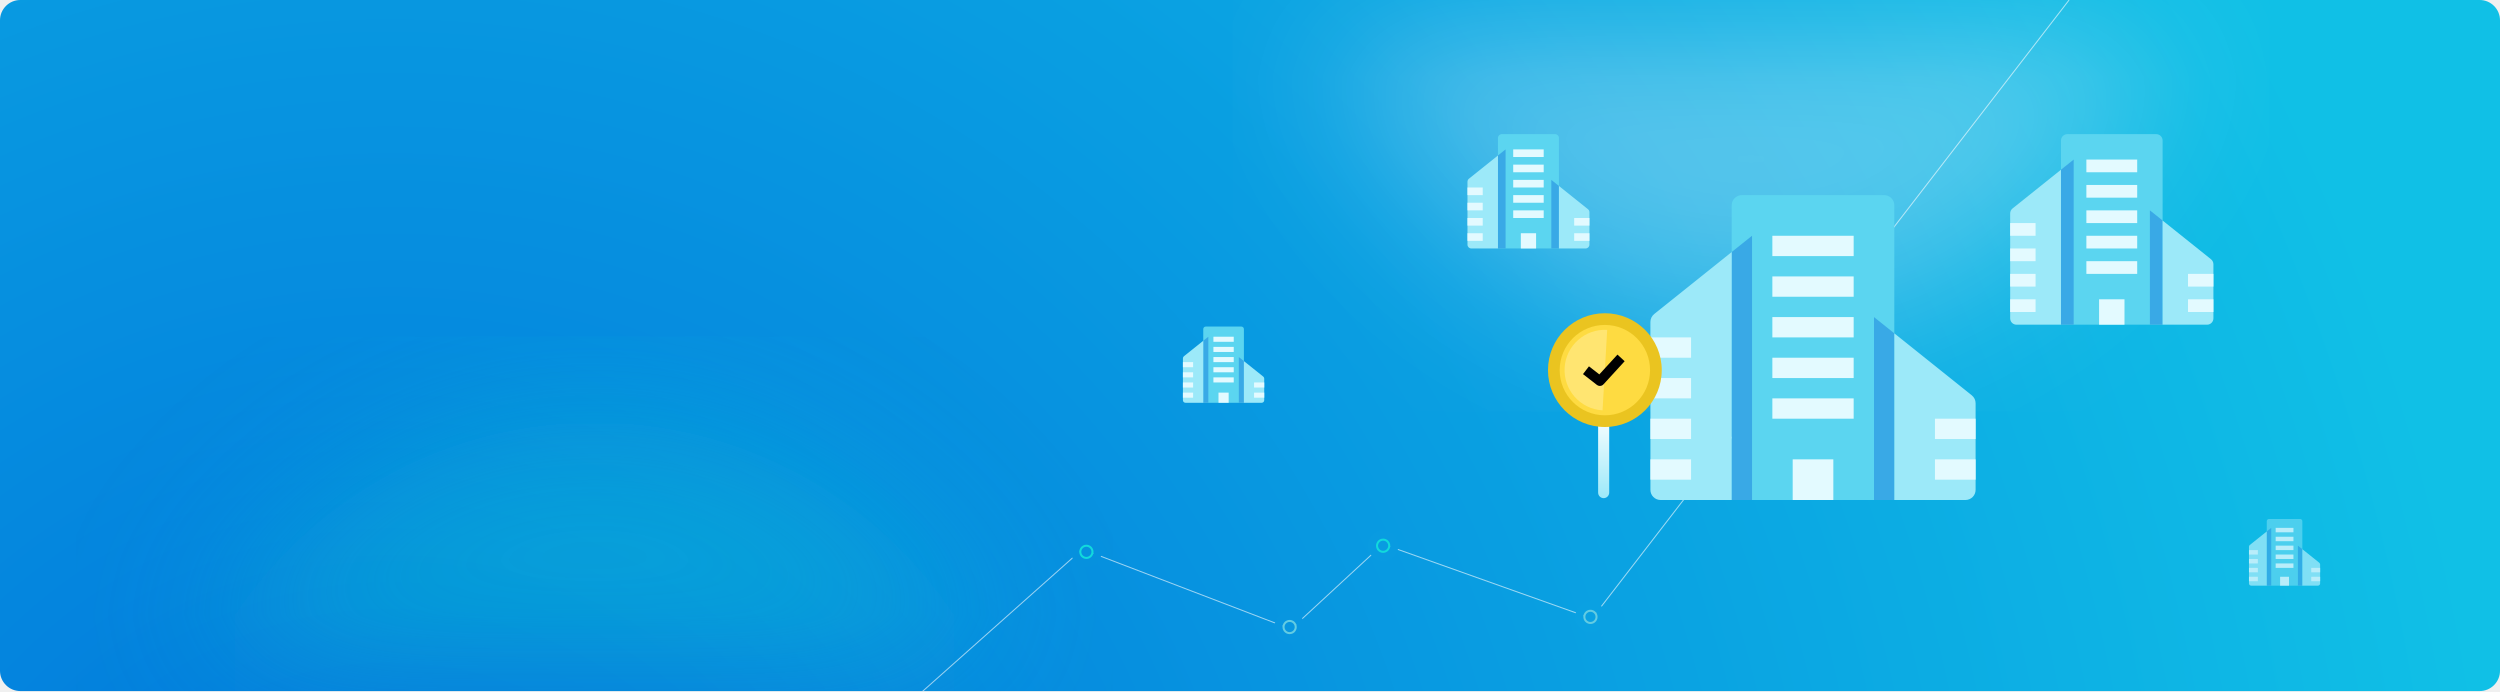
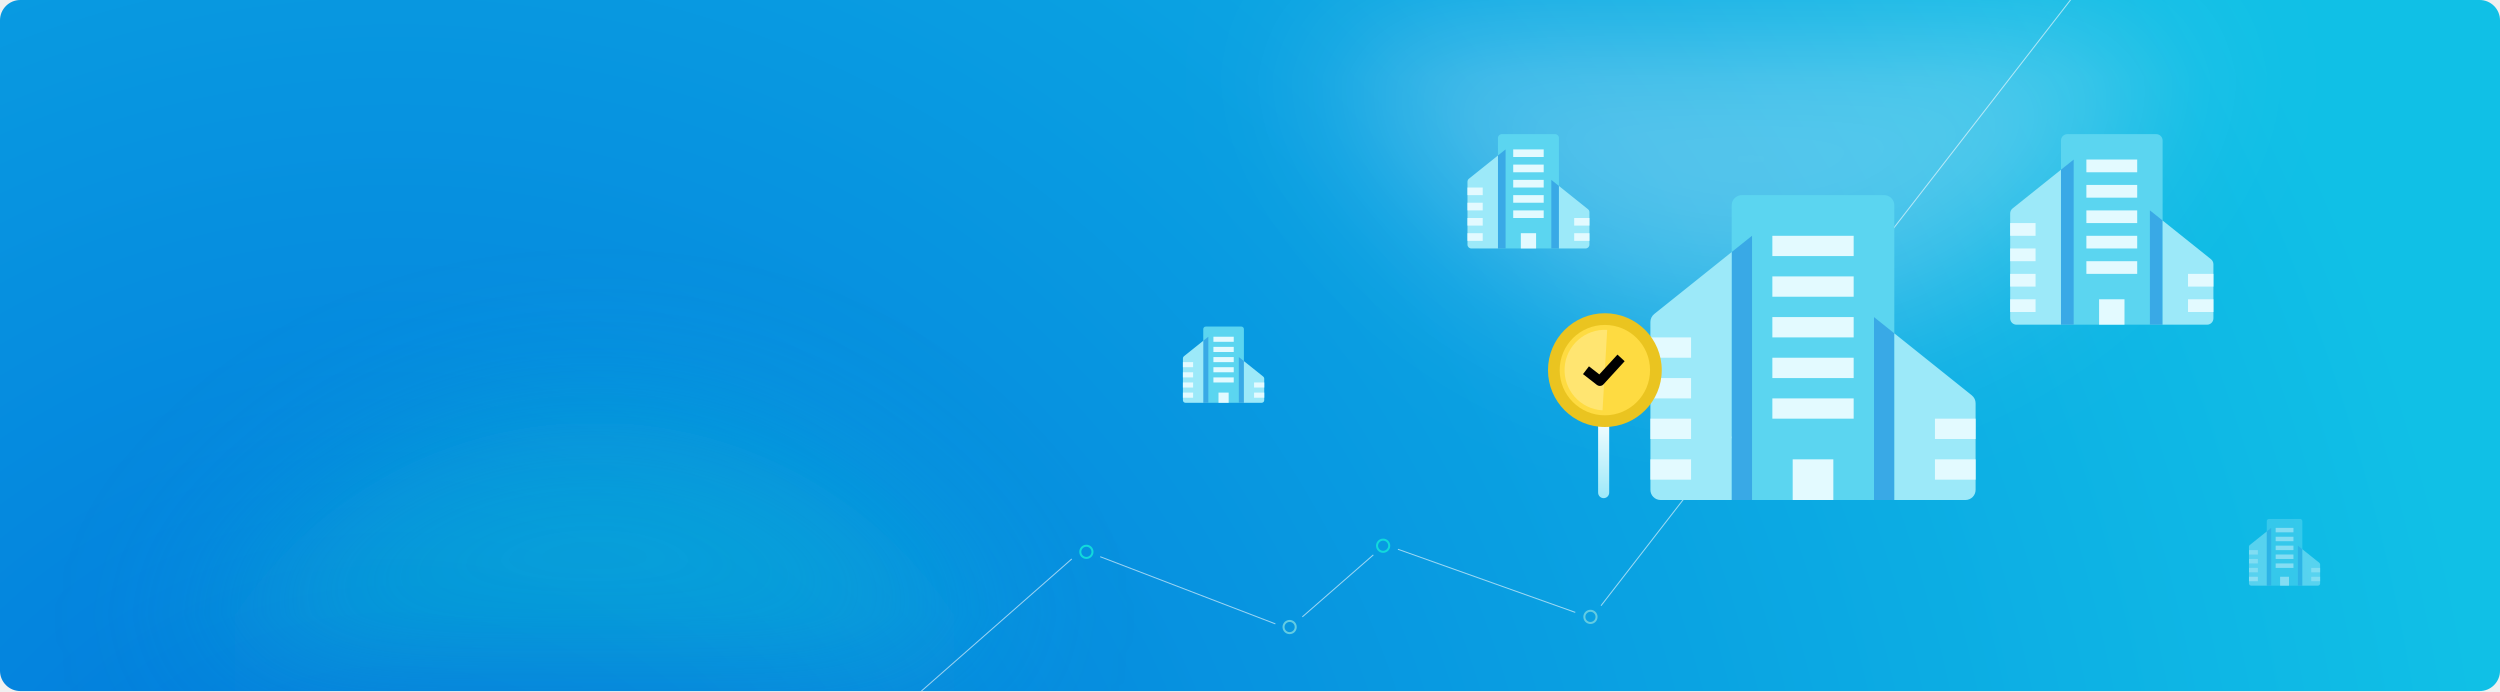
- <svg xmlns="http://www.w3.org/2000/svg" xmlns:xlink="http://www.w3.org/1999/xlink" width="1230" height="340" viewBox="0 0 1230 340">
+ <svg xmlns="http://www.w3.org/2000/svg" width="1230" height="340" viewBox="0 0 1230 340">
  <defs>
-     <circle id="9rc7emw49h" cx="351.5" cy="303.5" r="3.5" />
-     <circle id="9t6armwg0i" cx="249.5" cy="268.5" r="3.5" />
-     <circle id="7qoasgnv2j" cx="203.5" cy="308.5" r="3.5" />
-     <circle id="2pm15pbvwk" cx="103.5" cy="271.5" r="3.5" />
-     <filter id="6rreh4ikmc" width="156.5%" height="156.5%" x="-28.2%" y="-28.2%" filterUnits="objectBoundingBox">
-       <feGaussianBlur in="SourceGraphic" stdDeviation="40" />
+     <radialGradient id="fayfa" cx="194.69" cy="505.09" r="1038.95" gradientUnits="userSpaceOnUse">
+       <stop offset="0" stop-color="#0071db" />
+       <stop offset="1" stop-color="#10c0e6" />
+     </radialGradient>
+     <filter id="fayfc" width="176%" height="176%" x="-28%" y="-28%" filterUnits="objectBoundingBox">
+       <feGaussianBlur in="SourceGraphic" result="FeGaussianBlur1539Out" stdDeviation="40 40" />
    </filter>
-     <filter id="wu1urmad3e" width="156.5%" height="156.5%" x="-28.2%" y="-28.2%" filterUnits="objectBoundingBox">
-       <feGaussianBlur in="SourceGraphic" stdDeviation="40" />
+     <filter id="fayfd" width="176%" height="176%" x="-28%" y="-28%" filterUnits="objectBoundingBox">
+       <feGaussianBlur in="SourceGraphic" result="FeGaussianBlur1546Out" stdDeviation="40 40" />
    </filter>
-     <rect id="gmmn5avg2a" width="1230" height="340" x="0" y="0" rx="10" />
-     <rect id="wf9sxbfdkf" width="1230" height="340" x="0" y="0" rx="10" />
-     <radialGradient id="l6nx9676zb" cx="15.828%" cy="148.555%" r="305.573%" fx="15.828%" fy="148.555%" gradientTransform="scale(.27642 1) rotate(-13.723 .365 -.236)">
-       <stop offset="0%" stop-color="#0071DB" />
-       <stop offset="100%" stop-color="#10C0E6" />
-     </radialGradient>
-     <linearGradient id="ftvpvlercl" x1="50%" x2="50%" y1="0%" y2="100%">
-       <stop offset="0%" stop-color="#F4FDFF" />
-       <stop offset="100%" stop-color="#9CE9F9" />
+     <clipPath id="fayff">
+       <path fill="#fff" d="M782.5 307a3.5 3.5 0 1 0 0-7 3.5 3.5 0 0 0 0 7z" />
+     </clipPath>
+     <clipPath id="fayfg">
+       <path fill="#fff" d="M680.5 272a3.5 3.5 0 1 0 0-7 3.5 3.5 0 0 0 0 7z" />
+     </clipPath>
+     <clipPath id="fayfh">
+       <path fill="#fff" d="M634.5 312a3.5 3.5 0 1 0 0-7 3.5 3.5 0 0 0 0 7z" />
+     </clipPath>
+     <clipPath id="fayfi">
+       <path fill="#fff" d="M534.5 275a3.5 3.5 0 1 0 0-7 3.5 3.5 0 0 0 0 7z" />
+     </clipPath>
+     <linearGradient id="fayfj" x1="789" x2="789" y1="206.55" y2="245.09" gradientUnits="userSpaceOnUse">
+       <stop offset="0" stop-color="#f4fdff" />
+       <stop offset="1" stop-color="#9ce9f9" />
    </linearGradient>
+     <clipPath id="fayfb">
+       <path d="M0 10C0 4.477 4.477 0 10 0h1210c5.523 0 10 4.477 10 10v320c0 5.523-4.477 10-10 10H10c-5.523 0-10-4.477-10-10z" />
+     </clipPath>
+     <clipPath id="fayfe">
+       <path d="M0 10C0 4.477 4.477 0 10 0h1210c5.523 0 10 4.477 10 10v320c0 5.523-4.477 10-10 10H10c-5.523 0-10-4.477-10-10z" />
+     </clipPath>
  </defs>
-   <g fill="none" fill-rule="evenodd">
+   <g>
    <g>
-       <g transform="translate(-345 -1910) translate(345 1910)">
-         <mask id="hhkj1526ld" fill="#fff">
-           <use xlink:href="#gmmn5avg2a" />
-         </mask>
-         <use fill="url(#l6nx9676zb)" xlink:href="#gmmn5avg2a" />
-         <circle cx="861.5" cy="-52.5" r="212.5" fill="#FFF" filter="url(#6rreh4ikmc)" mask="url(#hhkj1526ld)" opacity=".3" />
-         <circle cx="292.5" cy="420.5" r="212.5" fill="#10E2CE" filter="url(#wu1urmad3e)" mask="url(#hhkj1526ld)" opacity=".3" />
-         <mask id="lu162yfuqg" fill="#fff">
-           <use xlink:href="#wf9sxbfdkf" />
-         </mask>
-         <g mask="url(#lu162yfuqg)">
-           <g>
-             <path stroke="#FFF" stroke-width=".5" d="M0 360.51L101.5 270.208 204.164 309.51 249.406 267.708 352.25 304.333 587 0" opacity=".6" transform="translate(431)" />
-             <g transform="translate(431)">
-               <use fill="#0AA1E2" xlink:href="#9rc7emw49h" />
-               <circle cx="351.5" cy="303.5" r="5.5" stroke="#0AA1E2" stroke-width="4" />
-               <circle cx="351.5" cy="303.5" r="3" stroke="#63CCE2" stroke-linejoin="square" />
-             </g>
-             <g transform="translate(431)">
-               <use fill="#099BE1" xlink:href="#9t6armwg0i" />
-               <circle cx="249.5" cy="268.5" r="5.5" stroke="#099BE1" stroke-width="4" />
-               <circle cx="249.5" cy="268.5" r="3" stroke="#11DADC" stroke-linejoin="square" />
-             </g>
-             <g transform="translate(431)">
-               <use fill="#0896E0" xlink:href="#7qoasgnv2j" />
-               <circle cx="203.5" cy="308.5" r="5.5" stroke="#0896E0" stroke-width="4" />
-               <circle cx="203.5" cy="308.5" r="3" stroke="#63CCE2" stroke-linejoin="square" />
-             </g>
-             <g transform="translate(431)">
-               <use fill="#0691DE" xlink:href="#2pm15pbvwk" />
-               <circle cx="103.5" cy="271.5" r="5.5" stroke="#0691DE" stroke-width="4" />
-               <circle cx="103.5" cy="271.5" r="3" stroke="#11DADC" stroke-linejoin="square" />
-             </g>
-           </g>
-         </g>
-         <g mask="url(#lu162yfuqg)">
-           <g>
-             <path fill="#5BD5F0" fill-rule="nonzero" d="M28.125 0h43.75C73.601 0 75 1.4 75 3.125V93.75H25V3.125C25 1.399 26.4 0 28.125 0z" transform="translate(989 66)" />
-             <path fill="#39A9E6" fill-rule="nonzero" d="M25 17.5L25 93.75 31.25 93.75 31.25 12.5zM68.75 37.5L68.75 93.75 75 93.75 75 42.5z" transform="translate(989 66)" />
-             <path fill="#9CE9F9" fill-rule="nonzero" d="M0 39.002v51.623c0 1.726 1.4 3.125 3.125 3.125H25V17.5L1.173 36.562C.432 37.155 0 38.052 0 39.002zM75 42.5v51.25h21.875c1.726 0 3.125-1.4 3.125-3.125V64.002c0-.95-.432-1.847-1.173-2.44L75 42.5z" transform="translate(989 66)" />
-             <g>
-               <path fill="#E3FAFF" fill-rule="nonzero" d="M87.5 25L100 25 100 31.25 87.5 31.25zM87.5 37.5L100 37.5 100 43.75 87.5 43.75zM0 25L12.5 25 12.5 31.25 0 31.25zM0 12.5L12.5 12.5 12.5 18.75 0 18.75zM0 0L12.5 0 12.5 6.25 0 6.25z" transform="translate(989 66) translate(0 43.75)" />
-             </g>
-             <path fill="#E3FAFF" fill-rule="nonzero" d="M0 81.25L12.5 81.25 12.5 87.5 0 87.5zM37.5 12.5L62.5 12.5 62.5 18.75 37.5 18.75zM37.5 25L62.5 25 62.5 31.25 37.5 31.25zM37.5 37.5L62.5 37.5 62.5 43.75 37.5 43.75zM37.5 50L62.5 50 62.5 56.25 37.5 56.25zM37.5 62.5L62.5 62.5 62.5 68.75 37.5 68.75zM43.75 81.25L56.25 81.25 56.25 93.75 43.75 93.75z" transform="translate(989 66)" />
-           </g>
-         </g>
-         <path d="M987.06 48L1098 48 1098 170 969 170 969 80.614z" mask="url(#lu162yfuqg)" />
-         <g mask="url(#lu162yfuqg)">
-           <g>
-             <path fill="#5BD5F0" fill-rule="nonzero" d="M45 0h70c2.761 0 5 2.239 5 5v145H40V5c0-2.761 2.239-5 5-5z" transform="translate(812 96)" />
-             <path fill="#39A9E6" fill-rule="nonzero" d="M40 28L40 150 50 150 50 20zM110 60L110 150 120 150 120 68z" transform="translate(812 96)" />
-             <path fill="#9CE9F9" fill-rule="nonzero" d="M0 62.403V145c0 2.761 2.239 5 5 5h35V28L1.877 58.499C.69 59.448 0 60.884 0 62.403zM120 68v82h35c2.761 0 5-2.239 5-5v-42.597c0-1.519-.69-2.955-1.877-3.904L120 68z" transform="translate(812 96)" />
-             <g>
-               <path fill="#E3FAFF" fill-rule="nonzero" d="M140 40L160 40 160 50 140 50zM140 60L160 60 160 70 140 70zM0 40L20 40 20 50 0 50zM0 20L20 20 20 30 0 30zM0 0L20 0 20 10 0 10z" transform="translate(812 96) translate(0 70)" />
-             </g>
-             <path fill="#E3FAFF" fill-rule="nonzero" d="M0 130L20 130 20 140 0 140zM60 20L100 20 100 30 60 30zM60 40L100 40 100 50 60 50zM60 60L100 60 100 70 60 70zM60 80L100 80 100 90 60 90zM60 100L100 100 100 110 60 110zM70 130L90 130 90 150 70 150z" transform="translate(812 96)" />
-           </g>
-         </g>
-         <g mask="url(#lu162yfuqg)">
-           <g>
-             <path fill="url(#ftvpvlercl)" fill-rule="nonzero" d="M28 52.545c-1.507 0-2.727 1.22-2.727 2.728v33.09c0 1.508 1.22 2.728 2.727 2.728s2.727-1.22 2.727-2.727V55.273c0-1.508-1.22-2.728-2.727-2.728z" transform="translate(761 154)" />
-             <g>
-               <g fill-rule="nonzero" transform="translate(761 154) translate(.609 .114)">
-                 <circle cx="27.985" cy="27.985" r="27.985" fill="#EAC420" />
-                 <circle cx="27.985" cy="27.985" r="22.231" fill="#FEDB41" />
-                 <path fill="#FFE571" d="M29.125 8.19C18.193 7.56 8.817 15.91 8.187 26.844 7.556 37.778 15.909 47.15 26.84 47.782L29.125 8.19z" />
-               </g>
-             </g>
-             <path fill="#000" fill-rule="nonzero" d="M26.528 36c-.473 0-.936-.14-1.33-.406L18 30.764l2.662-4.019 5.369 3.602L34.252 20 38 23.019l-9.598 12.075c-.455.573-1.145.907-1.874.906z" transform="translate(761 154) rotate(4 28 28)" />
-           </g>
-         </g>
-         <g mask="url(#lu162yfuqg)">
-           <g>
-             <path fill="#5BD5F0" fill-rule="nonzero" d="M16.875 0h26.25C44.161 0 45 .84 45 1.875V56.25H15V1.875C15 .839 15.84 0 16.875 0z" transform="translate(722 66)" />
-             <path fill="#39A9E6" fill-rule="nonzero" d="M15 10.5L15 56.25 18.75 56.25 18.75 7.5zM41.25 22.5L41.25 56.25 45 56.25 45 25.5z" transform="translate(722 66)" />
-             <path fill="#9CE9F9" fill-rule="nonzero" d="M0 23.401v30.974c0 1.036.84 1.875 1.875 1.875H15V10.5L.704 21.937c-.445.356-.704.895-.704 1.464zM45 25.5v30.75h13.125c1.036 0 1.875-.84 1.875-1.875V38.401c0-.57-.259-1.108-.704-1.464L45 25.5z" transform="translate(722 66)" />
-             <g>
-               <path fill="#E3FAFF" fill-rule="nonzero" d="M52.5 15L60 15 60 18.75 52.5 18.75zM52.5 22.5L60 22.5 60 26.25 52.5 26.25zM0 15L7.5 15 7.5 18.75 0 18.75zM0 7.5L7.5 7.5 7.5 11.25 0 11.25zM0 0L7.5 0 7.5 3.75 0 3.75z" transform="translate(722 66) translate(0 26.25)" />
-             </g>
-             <path fill="#E3FAFF" fill-rule="nonzero" d="M0 48.75L7.5 48.75 7.5 52.5 0 52.5zM22.5 7.5L37.5 7.5 37.5 11.25 22.5 11.25zM22.5 15L37.5 15 37.5 18.75 22.5 18.75zM22.5 22.5L37.5 22.5 37.5 26.25 22.5 26.25zM22.5 30L37.5 30 37.5 33.75 22.5 33.75zM22.5 37.5L37.5 37.5 37.5 41.25 22.5 41.25zM26.25 48.75L33.75 48.75 33.75 56.25 26.25 56.25z" transform="translate(722 66)" />
-           </g>
-         </g>
-         <path d="M692 38H812V150H692z" mask="url(#lu162yfuqg)" />
-         <g mask="url(#lu162yfuqg)" opacity=".8">
-           <g>
-             <g fill-rule="nonzero">
-               <path fill="#5BD5F0" d="M9.844 0h15.312c.604 0 1.094.49 1.094 1.094v31.718H8.75V1.095C8.75.49 9.24 0 9.844 0z" transform="translate(1089 239) translate(17.5 16.333)" />
-               <path fill="#39A9E6" d="M8.75 6.125L8.75 32.813 10.938 32.813 10.938 4.375zM24.063 13.125L24.063 32.813 26.25 32.813 26.25 14.875z" transform="translate(1089 239) translate(17.5 16.333)" />
-               <path fill="#9CE9F9" d="M0 13.65V31.72c0 .604.49 1.093 1.094 1.093H8.75V6.125L.41 12.797c-.259.207-.41.521-.41.854zM26.25 14.875v17.938h7.656c.604 0 1.094-.49 1.094-1.094V22.4c0-.333-.151-.647-.41-.854l-8.34-6.672z" transform="translate(1089 239) translate(17.5 16.333)" />
-               <g fill="#E3FAFF">
-                 <path d="M30.625 8.75L35 8.75 35 10.938 30.625 10.938zM30.625 13.125L35 13.125 35 15.313 30.625 15.313zM0 8.75L4.375 8.75 4.375 10.938 0 10.938zM0 4.375L4.375 4.375 4.375 6.563 0 6.563zM0 0L4.375 0 4.375 2.188 0 2.188z" transform="translate(1089 239) translate(17.5 16.333) translate(0 15.313)" />
-               </g>
-               <path fill="#E3FAFF" d="M0 28.438L4.375 28.438 4.375 30.625 0 30.625zM13.125 4.375L21.875 4.375 21.875 6.563 13.125 6.563zM13.125 8.75L21.875 8.75 21.875 10.938 13.125 10.938zM13.125 13.125L21.875 13.125 21.875 15.313 13.125 15.313zM13.125 17.5L21.875 17.5 21.875 19.688 13.125 19.688zM13.125 21.875L21.875 21.875 21.875 24.063 13.125 24.063zM15.313 28.438L19.688 28.438 19.688 32.813 15.313 32.813z" transform="translate(1089 239) translate(17.5 16.333)" />
-             </g>
-             <path d="M0 0H70V65.333H0z" transform="translate(1089 239)" />
-           </g>
-         </g>
-         <g mask="url(#lu162yfuqg)">
-           <g>
-             <g fill-rule="nonzero">
-               <path fill="#5BD5F0" d="M11.25 0h17.5C29.44 0 30 .56 30 1.25V37.5H10V1.25C10 .56 10.56 0 11.25 0z" transform="translate(562 142) translate(20 18.667)" />
-               <path fill="#39A9E6" d="M10 7L10 37.5 12.5 37.5 12.5 5zM27.5 15L27.5 37.5 30 37.5 30 17z" transform="translate(562 142) translate(20 18.667)" />
-               <path fill="#9CE9F9" d="M0 15.6v20.65c0 .69.56 1.25 1.25 1.25H10V7L.47 14.625c-.297.237-.47.596-.47.976zM30 17v20.5h8.75c.69 0 1.25-.56 1.25-1.25V25.6c0-.379-.173-.738-.47-.975L30 17z" transform="translate(562 142) translate(20 18.667)" />
-               <g fill="#E3FAFF">
-                 <path d="M35 10L40 10 40 12.5 35 12.5zM35 15L40 15 40 17.5 35 17.5zM0 10L5 10 5 12.5 0 12.5zM0 5L5 5 5 7.5 0 7.5zM0 0L5 0 5 2.5 0 2.5z" transform="translate(562 142) translate(20 18.667) translate(0 17.5)" />
-               </g>
-               <path fill="#E3FAFF" d="M0 32.5L5 32.5 5 35 0 35zM15 5L25 5 25 7.5 15 7.5zM15 10L25 10 25 12.5 15 12.5zM15 15L25 15 25 17.5 15 17.5zM15 20L25 20 25 22.5 15 22.5zM15 25L25 25 25 27.5 15 27.5zM17.5 32.5L22.5 32.5 22.5 37.5 17.5 37.5z" transform="translate(562 142) translate(20 18.667)" />
-             </g>
-             <path d="M0 0H80V74.667H0z" transform="translate(562 142)" />
-           </g>
+       <g>
+         <g>
+           <path fill="url(#fayfa)" d="M0 10C0 4.477 4.477 0 10 0h1210c5.523 0 10 4.477 10 10v320c0 5.523-4.477 10-10 10H10c-5.523 0-10-4.477-10-10z" />
+         </g>
+         <g clip-path="url(#fayfb)" filter="url(#fayfc)" opacity=".3">
+           <path fill="#fff" d="M861.5 160C978.86 160 1074 64.86 1074-52.5S978.86-265 861.5-265 649-169.86 649-52.5 744.14 160 861.5 160z" />
+         </g>
+         <g clip-path="url(#fayfb)" filter="url(#fayfd)" opacity=".3">
+           <path fill="#10e2ce" d="M292.5 633C409.86 633 505 537.86 505 420.5S409.86 208 292.5 208 80 303.14 80 420.5 175.14 633 292.5 633z" />
+         </g>
+         <g />
+         <g clip-path="url(#fayfe)">
+           <g>
+             <path fill="none" stroke="#63cce2" stroke-miterlimit="20" stroke-width="2" d="M782.5 307a3.5 3.5 0 1 0 0-7 3.5 3.5 0 0 0 0 7z" clip-path="url(&quot;#fayff&quot;)" />
+           </g>
+           <g>
+             <path fill="none" stroke="#11dadc" stroke-miterlimit="20" stroke-width="2" d="M680.5 272a3.5 3.5 0 1 0 0-7 3.5 3.5 0 0 0 0 7z" clip-path="url(&quot;#fayfg&quot;)" />
+           </g>
+           <g>
+             <path fill="none" stroke="#63cce2" stroke-miterlimit="20" stroke-width="2" d="M634.5 312a3.5 3.5 0 1 0 0-7 3.5 3.5 0 0 0 0 7z" clip-path="url(&quot;#fayfh&quot;)" />
+           </g>
+           <g>
+             <path fill="none" stroke="#11dadc" stroke-miterlimit="20" stroke-width="2" d="M534.5 275a3.5 3.5 0 1 0 0-7 3.5 3.5 0 0 0 0 7z" clip-path="url(&quot;#fayfi&quot;)" />
+           </g>
+           <g opacity=".6">
+             <path fill="none" stroke="#fff" stroke-miterlimit="20" stroke-width=".5" d="M453.32 340l73.99-65" />
+           </g>
+           <g opacity=".6">
+             <path fill="none" stroke="#fff" stroke-miterlimit="20" stroke-width=".5" d="M627.486 306.948L541.3 273.9" />
+           </g>
+           <g opacity=".6">
+             <path fill="none" stroke="#fff" stroke-miterlimit="20" stroke-width=".5" d="M787.7 298L1021.004-3" />
+           </g>
+           <g opacity=".6">
+             <path fill="none" stroke="#fff" stroke-miterlimit="20" stroke-width=".5" d="M775.032 301.287L687.78 270.24" />
+           </g>
+           <g opacity=".6">
+             <path fill="none" stroke="#fff" stroke-miterlimit="20" stroke-width=".5" d="M640.75 303.5l34.935-30.5" />
+           </g>
+         </g>
+         <g clip-path="url(#fayfe)">
+           <g>
+             <path fill="#5bd5f0" d="M1014 69.125c0-1.726 1.4-3.125 3.125-3.125h43.75c1.726 0 3.125 1.4 3.125 3.125v90.625h-50z" />
+           </g>
+           <g>
+             <path fill="#39a9e6" d="M1014 83.5v76.25h6.25V78.5z" />
+           </g>
+           <g>
+             <path fill="#39a9e6" d="M1057.75 103.5v56.25h6.25V108.5z" />
+           </g>
+           <g>
+             <path fill="#9ce9f9" d="M990.173 102.562a3.125 3.125 0 0 0-1.173 2.44v51.623c0 1.726 1.4 3.125 3.125 3.125H1014V83.5z" />
+           </g>
+           <g>
+             <path fill="#9ce9f9" d="M1064 108.5v51.25h21.875c1.726 0 3.125-1.4 3.125-3.125v-26.623c0-.95-.432-1.847-1.173-2.44z" />
+           </g>
+           <g>
+             <g>
+               <path fill="#e3faff" d="M1076.5 134.75h12.5V141h-12.5z" />
+             </g>
+             <g>
+               <path fill="#e3faff" d="M1076.5 147.25h12.5v6.25h-12.5z" />
+             </g>
+             <g>
+               <path fill="#e3faff" d="M989 134.75h12.5V141H989z" />
+             </g>
+             <g>
+               <path fill="#e3faff" d="M989 122.25h12.5v6.25H989z" />
+             </g>
+             <g>
+               <path fill="#e3faff" d="M989 109.75h12.5V116H989z" />
+             </g>
+           </g>
+           <g>
+             <path fill="#e3faff" d="M989 147.25h12.5v6.25H989z" />
+           </g>
+           <g>
+             <path fill="#e3faff" d="M1026.5 78.5h25v6.25h-25z" />
+           </g>
+           <g>
+             <path fill="#e3faff" d="M1026.5 91h25v6.25h-25z" />
+           </g>
+           <g>
+             <path fill="#e3faff" d="M1026.5 103.5h25v6.25h-25z" />
+           </g>
+           <g>
+             <path fill="#e3faff" d="M1026.5 116h25v6.25h-25z" />
+           </g>
+           <g>
+             <path fill="#e3faff" d="M1026.5 128.5h25v6.25h-25z" />
+           </g>
+           <g>
+             <path fill="#e3faff" d="M1032.75 147.25h12.5v12.5h-12.5z" />
+           </g>
+         </g>
+         <g clip-path="url(#fayfe)" />
+         <g clip-path="url(#fayfe)">
+           <g>
+             <path fill="#5bd5f0" d="M852 101a5 5 0 0 1 5-5h70a5 5 0 0 1 5 5v145h-80z" />
+           </g>
+           <g>
+             <path fill="#39a9e6" d="M852 124v122h10V116z" />
+           </g>
+           <g>
+             <path fill="#39a9e6" d="M922 156v90h10v-82z" />
+           </g>
+           <g>
+             <path fill="#9ce9f9" d="M813.877 154.499a5 5 0 0 0-1.877 3.904V241a5 5 0 0 0 5 5h35V124z" />
+           </g>
+           <g>
+             <path fill="#9ce9f9" d="M932 164v82h35a5 5 0 0 0 5-5v-42.597a5 5 0 0 0-1.877-3.904z" />
+           </g>
+           <g>
+             <g>
+               <path fill="#e3faff" d="M952 206h20v10h-20z" />
+             </g>
+             <g>
+               <path fill="#e3faff" d="M952 226h20v10h-20z" />
+             </g>
+             <g>
+               <path fill="#e3faff" d="M812 206h20v10h-20z" />
+             </g>
+             <g>
+               <path fill="#e3faff" d="M812 186h20v10h-20z" />
+             </g>
+             <g>
+               <path fill="#e3faff" d="M812 166h20v10h-20z" />
+             </g>
+           </g>
+           <g>
+             <path fill="#e3faff" d="M812 226h20v10h-20z" />
+           </g>
+           <g>
+             <path fill="#e3faff" d="M872 116h40v10h-40z" />
+           </g>
+           <g>
+             <path fill="#e3faff" d="M872 136h40v10h-40z" />
+           </g>
+           <g>
+             <path fill="#e3faff" d="M872 156h40v10h-40z" />
+           </g>
+           <g>
+             <path fill="#e3faff" d="M872 176h40v10h-40z" />
+           </g>
+           <g>
+             <path fill="#e3faff" d="M872 196h40v10h-40z" />
+           </g>
+           <g>
+             <path fill="#e3faff" d="M882 226h20v20h-20z" />
+           </g>
+         </g>
+         <g clip-path="url(#fayfe)">
+           <g>
+             <path fill="url(#fayfj)" d="M788.997 206.55a2.726 2.726 0 0 0-2.727 2.727v33.091a2.726 2.726 0 0 0 2.727 2.727 2.726 2.726 0 0 0 2.728-2.727v-33.09a2.726 2.726 0 0 0-2.728-2.728z" />
+           </g>
+           <g>
+             <g>
+               <g>
+                 <path fill="#eac420" d="M789.595 210.08c15.456 0 27.985-12.53 27.985-27.985 0-15.456-12.53-27.985-27.985-27.985-15.456 0-27.985 12.53-27.985 27.985 0 15.456 12.53 27.985 27.985 27.985z" />
+               </g>
+               <g>
+                 <path fill="#fedb41" d="M789.591 204.333c12.278 0 22.231-9.954 22.231-22.232 0-12.278-9.953-22.231-22.23-22.231-12.279 0-22.232 9.953-22.232 22.231 0 12.278 9.953 22.232 22.231 22.232z" />
+               </g>
+               <g>
+                 <path fill="#ffe571" d="M790.732 162.303c-10.932-.63-20.308 7.72-20.938 18.655-.631 10.934 7.722 20.307 18.654 20.938z" />
+               </g>
+             </g>
+           </g>
+           <g transform="rotate(4 789 182)">
+             <path d="M787.528 190c-.473 0-.936-.14-1.33-.406l-7.198-4.83 2.662-4.019 5.369 3.602L795.252 174l3.748 3.019-9.598 12.075a2.391 2.391 0 0 1-1.874.906z" />
+           </g>
+         </g>
+         <g clip-path="url(#fayfe)">
+           <g>
+             <path fill="#5bd5f0" d="M737 67.875c0-1.036.84-1.875 1.875-1.875h26.25c1.036 0 1.875.84 1.875 1.875v54.375h-30z" />
+           </g>
+           <g>
+             <path fill="#39a9e6" d="M737 76.5v45.75h3.75V73.5z" />
+           </g>
+           <g>
+             <path fill="#39a9e6" d="M763.25 88.5v33.75H767V91.5z" />
+           </g>
+           <g>
+             <path fill="#9ce9f9" d="M722.704 87.937a1.875 1.875 0 0 0-.704 1.464v30.974c0 1.036.84 1.875 1.875 1.875H737V76.5z" />
+           </g>
+           <g>
+             <path fill="#9ce9f9" d="M767 91.5v30.75h13.125c1.036 0 1.875-.84 1.875-1.875v-15.974c0-.57-.259-1.108-.704-1.464z" />
+           </g>
+           <g>
+             <g>
+               <path fill="#e3faff" d="M774.5 107.25h7.5V111h-7.5z" />
+             </g>
+             <g>
+               <path fill="#e3faff" d="M774.5 114.75h7.5v3.75h-7.5z" />
+             </g>
+             <g>
+               <path fill="#e3faff" d="M722 107.25h7.5V111H722z" />
+             </g>
+             <g>
+               <path fill="#e3faff" d="M722 99.75h7.5v3.75H722z" />
+             </g>
+             <g>
+               <path fill="#e3faff" d="M722 92.25h7.5V96H722z" />
+             </g>
+           </g>
+           <g>
+             <path fill="#e3faff" d="M722 114.75h7.5v3.75H722z" />
+           </g>
+           <g>
+             <path fill="#e3faff" d="M744.5 73.5h15v3.75h-15z" />
+           </g>
+           <g>
+             <path fill="#e3faff" d="M744.5 81h15v3.75h-15z" />
+           </g>
+           <g>
+             <path fill="#e3faff" d="M744.5 88.5h15v3.75h-15z" />
+           </g>
+           <g>
+             <path fill="#e3faff" d="M744.5 96h15v3.75h-15z" />
+           </g>
+           <g>
+             <path fill="#e3faff" d="M744.5 103.5h15v3.75h-15z" />
+           </g>
+           <g>
+             <path fill="#e3faff" d="M748.25 114.75h7.5v7.5h-7.5z" />
+           </g>
+         </g>
+         <g clip-path="url(#fayfe)" />
+         <g clip-path="url(#fayfe)" opacity=".8">
+           <g opacity=".8">
+             <g opacity=".8">
+               <path fill="#5bd5f0" d="M1115.25 256.424c0-.604.49-1.094 1.094-1.094h15.312c.604 0 1.094.49 1.094 1.094v31.719h-17.5z" />
+             </g>
+             <g opacity=".8">
+               <path fill="#39a9e6" d="M1115.25 261.46v26.688h2.188V259.71z" />
+             </g>
+             <g opacity=".8">
+               <path fill="#39a9e6" d="M1130.56 268.46v19.688h2.188V270.21z" />
+             </g>
+             <g opacity=".8">
+               <path fill="#9ce9f9" d="M1106.91 268.132c-.259.207-.41.521-.41.854v18.068c0 .604.49 1.094 1.094 1.094h7.656V261.46z" />
+             </g>
+             <g opacity=".8">
+               <path fill="#9ce9f9" d="M1132.75 270.21v17.938h7.656c.604 0 1.094-.49 1.094-1.094v-9.318c0-.333-.151-.647-.41-.854z" />
+             </g>
+             <g opacity=".8">
+               <g opacity=".8">
+                 <path fill="#e3faff" d="M1137.13 279.4h4.375v2.187h-4.375z" />
+               </g>
+               <g opacity=".8">
+                 <path fill="#e3faff" d="M1137.13 283.77h4.375v2.188h-4.375z" />
+               </g>
+               <g opacity=".8">
+                 <path fill="#e3faff" d="M1106.5 279.4h4.375v2.187h-4.375z" />
+               </g>
+               <g opacity=".8">
+                 <path fill="#e3faff" d="M1106.5 275.02h4.375v2.188h-4.375z" />
+               </g>
+               <g opacity=".8">
+                 <path fill="#e3faff" d="M1106.5 270.65h4.375v2.187h-4.375z" />
+               </g>
+             </g>
+             <g opacity=".8">
+               <path fill="#e3faff" d="M1106.5 283.77h4.375v2.188h-4.375z" />
+             </g>
+             <g opacity=".8">
+               <path fill="#e3faff" d="M1119.63 259.71h8.75v2.188h-8.75z" />
+             </g>
+             <g opacity=".8">
+               <path fill="#e3faff" d="M1119.63 264.08h8.75v2.188h-8.75z" />
+             </g>
+             <g opacity=".8">
+               <path fill="#e3faff" d="M1119.63 268.46h8.75v2.188h-8.75z" />
+             </g>
+             <g opacity=".8">
+               <path fill="#e3faff" d="M1119.63 272.83h8.75v2.188h-8.75z" />
+             </g>
+             <g opacity=".8">
+               <path fill="#e3faff" d="M1119.63 277.21h8.75v2.188h-8.75z" />
+             </g>
+             <g opacity=".8">
+               <path fill="#e3faff" d="M1121.81 283.77h4.375v4.375h-4.375z" />
+             </g>
+           </g>
+           <g opacity=".8" />
+         </g>
+         <g clip-path="url(#fayfe)">
+           <g>
+             <g>
+               <path fill="#5bd5f0" d="M592 161.92c0-.69.56-1.25 1.25-1.25h17.5c.69 0 1.25.56 1.25 1.25v36.25h-20z" />
+             </g>
+             <g>
+               <path fill="#39a9e6" d="M592 167.67v30.5h2.5v-32.5z" />
+             </g>
+             <g>
+               <path fill="#39a9e6" d="M609.5 175.67v22.5h2.5v-20.5z" />
+             </g>
+             <g>
+               <path fill="#9ce9f9" d="M582.47 175.295a1.25 1.25 0 0 0-.47.976v20.649c0 .69.56 1.25 1.25 1.25H592v-30.5z" />
+             </g>
+             <g>
+               <path fill="#9ce9f9" d="M612 177.67v20.5h8.75c.69 0 1.25-.56 1.25-1.25v-10.65c0-.379-.173-.738-.47-.975z" />
+             </g>
+             <g>
+               <g>
+                 <path fill="#e3faff" d="M617 188.17h5v2.5h-5z" />
+               </g>
+               <g>
+                 <path fill="#e3faff" d="M617 193.17h5v2.5h-5z" />
+               </g>
+               <g>
+                 <path fill="#e3faff" d="M582 188.17h5v2.5h-5z" />
+               </g>
+               <g>
+                 <path fill="#e3faff" d="M582 183.17h5v2.5h-5z" />
+               </g>
+               <g>
+                 <path fill="#e3faff" d="M582 178.17h5v2.5h-5z" />
+               </g>
+             </g>
+             <g>
+               <path fill="#e3faff" d="M582 193.17h5v2.5h-5z" />
+             </g>
+             <g>
+               <path fill="#e3faff" d="M597 165.67h10v2.5h-10z" />
+             </g>
+             <g>
+               <path fill="#e3faff" d="M597 170.67h10v2.5h-10z" />
+             </g>
+             <g>
+               <path fill="#e3faff" d="M597 175.67h10v2.5h-10z" />
+             </g>
+             <g>
+               <path fill="#e3faff" d="M597 180.67h10v2.5h-10z" />
+             </g>
+             <g>
+               <path fill="#e3faff" d="M597 185.67h10v2.5h-10z" />
+             </g>
+             <g>
+               <path fill="#e3faff" d="M599.5 193.17h5v5h-5z" />
+             </g>
+           </g>
+           <g />
        </g>
      </g>
    </g>
  </g>
</svg>
